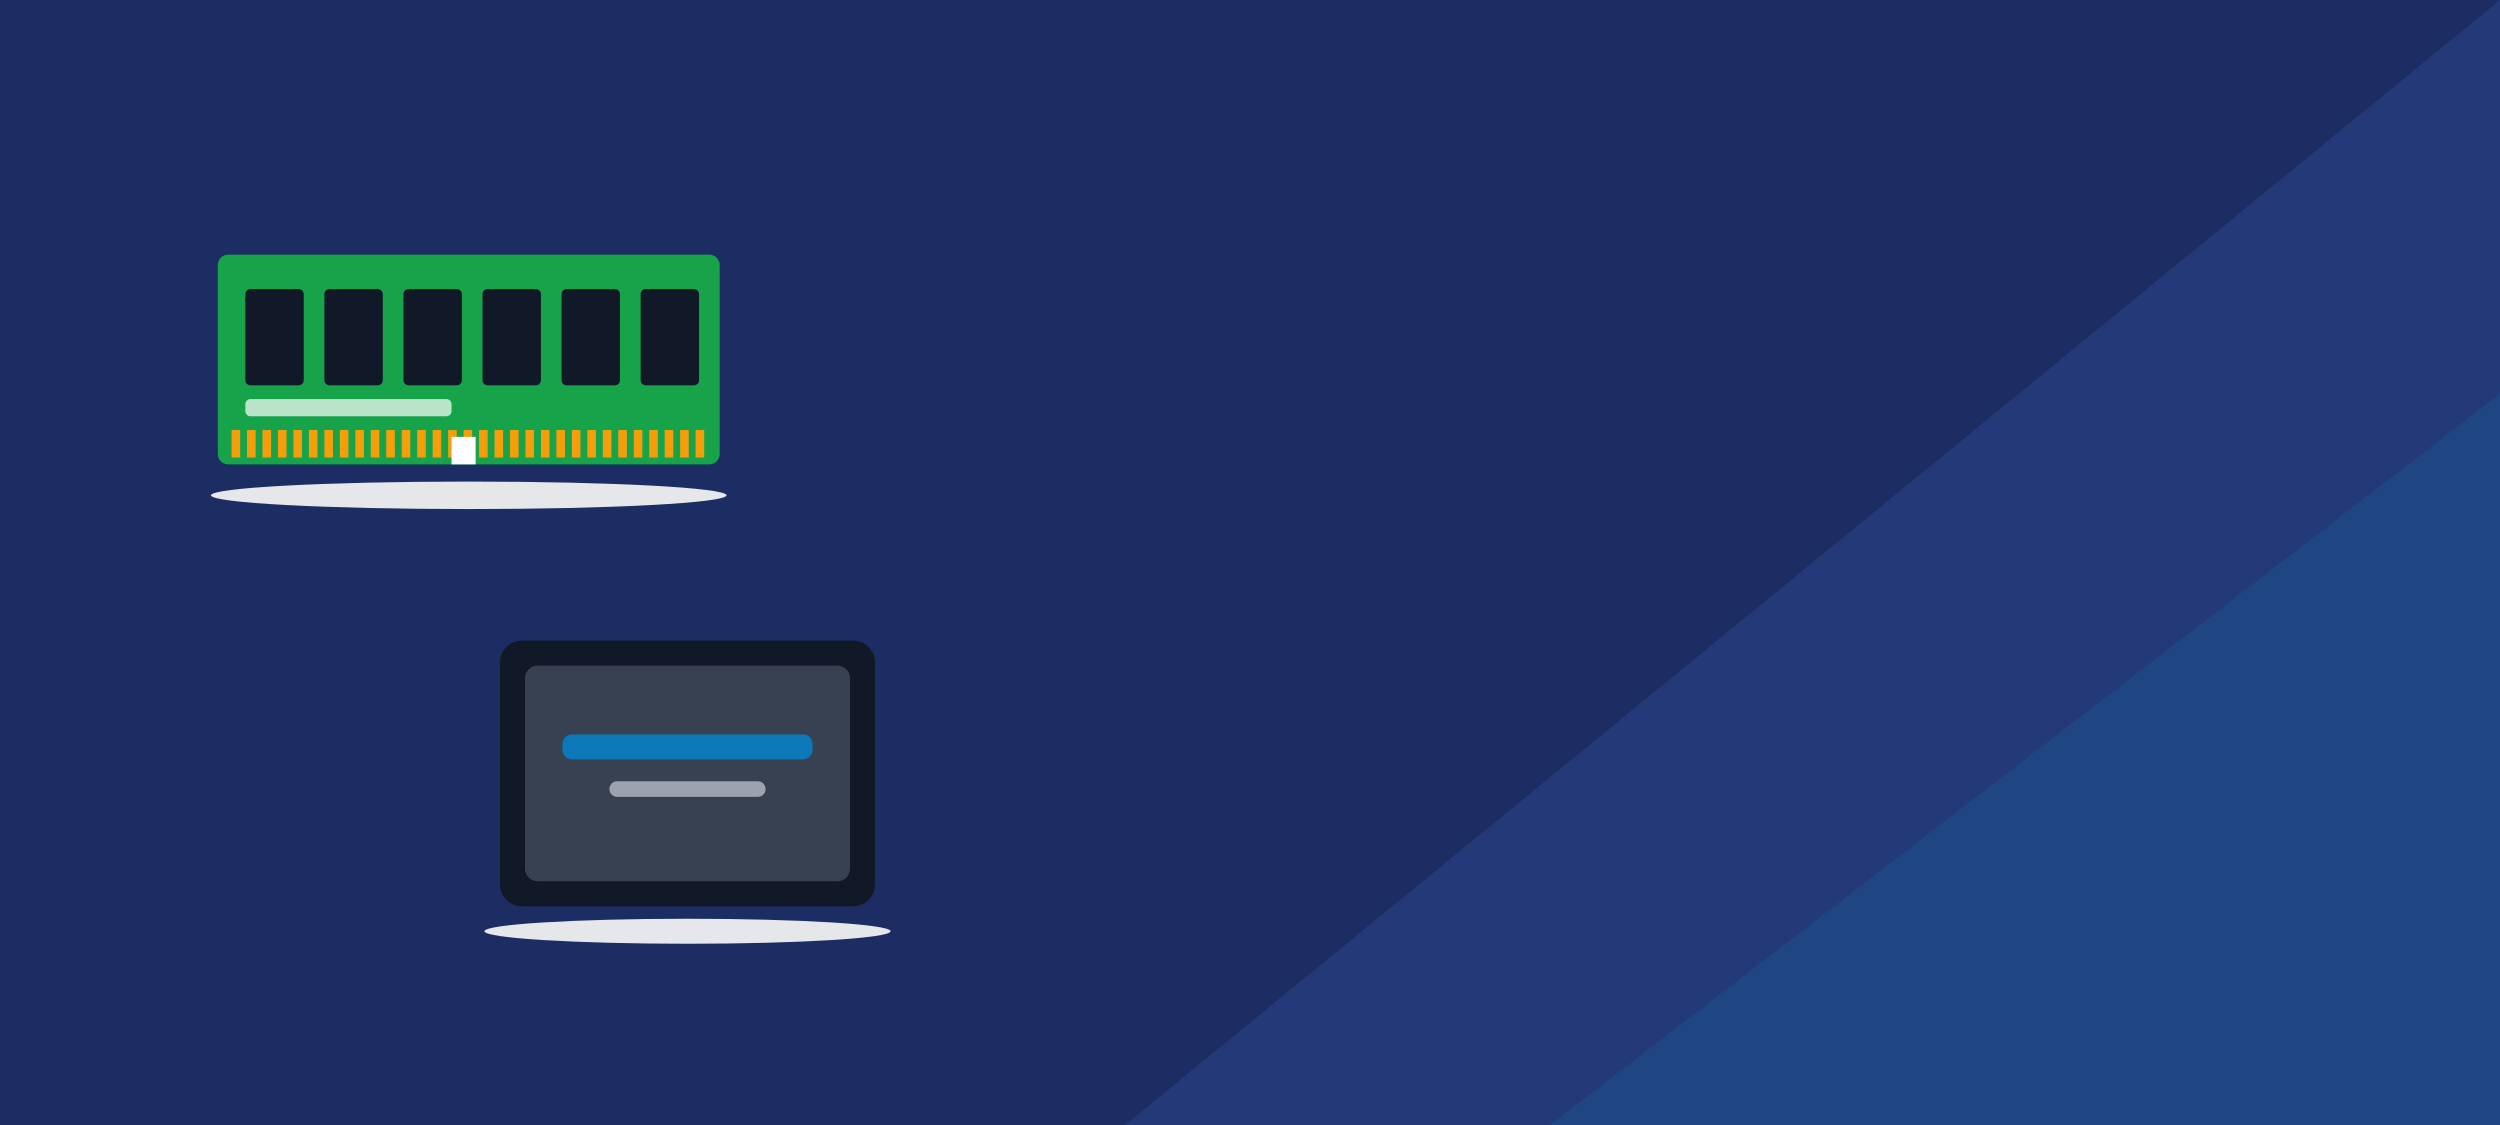
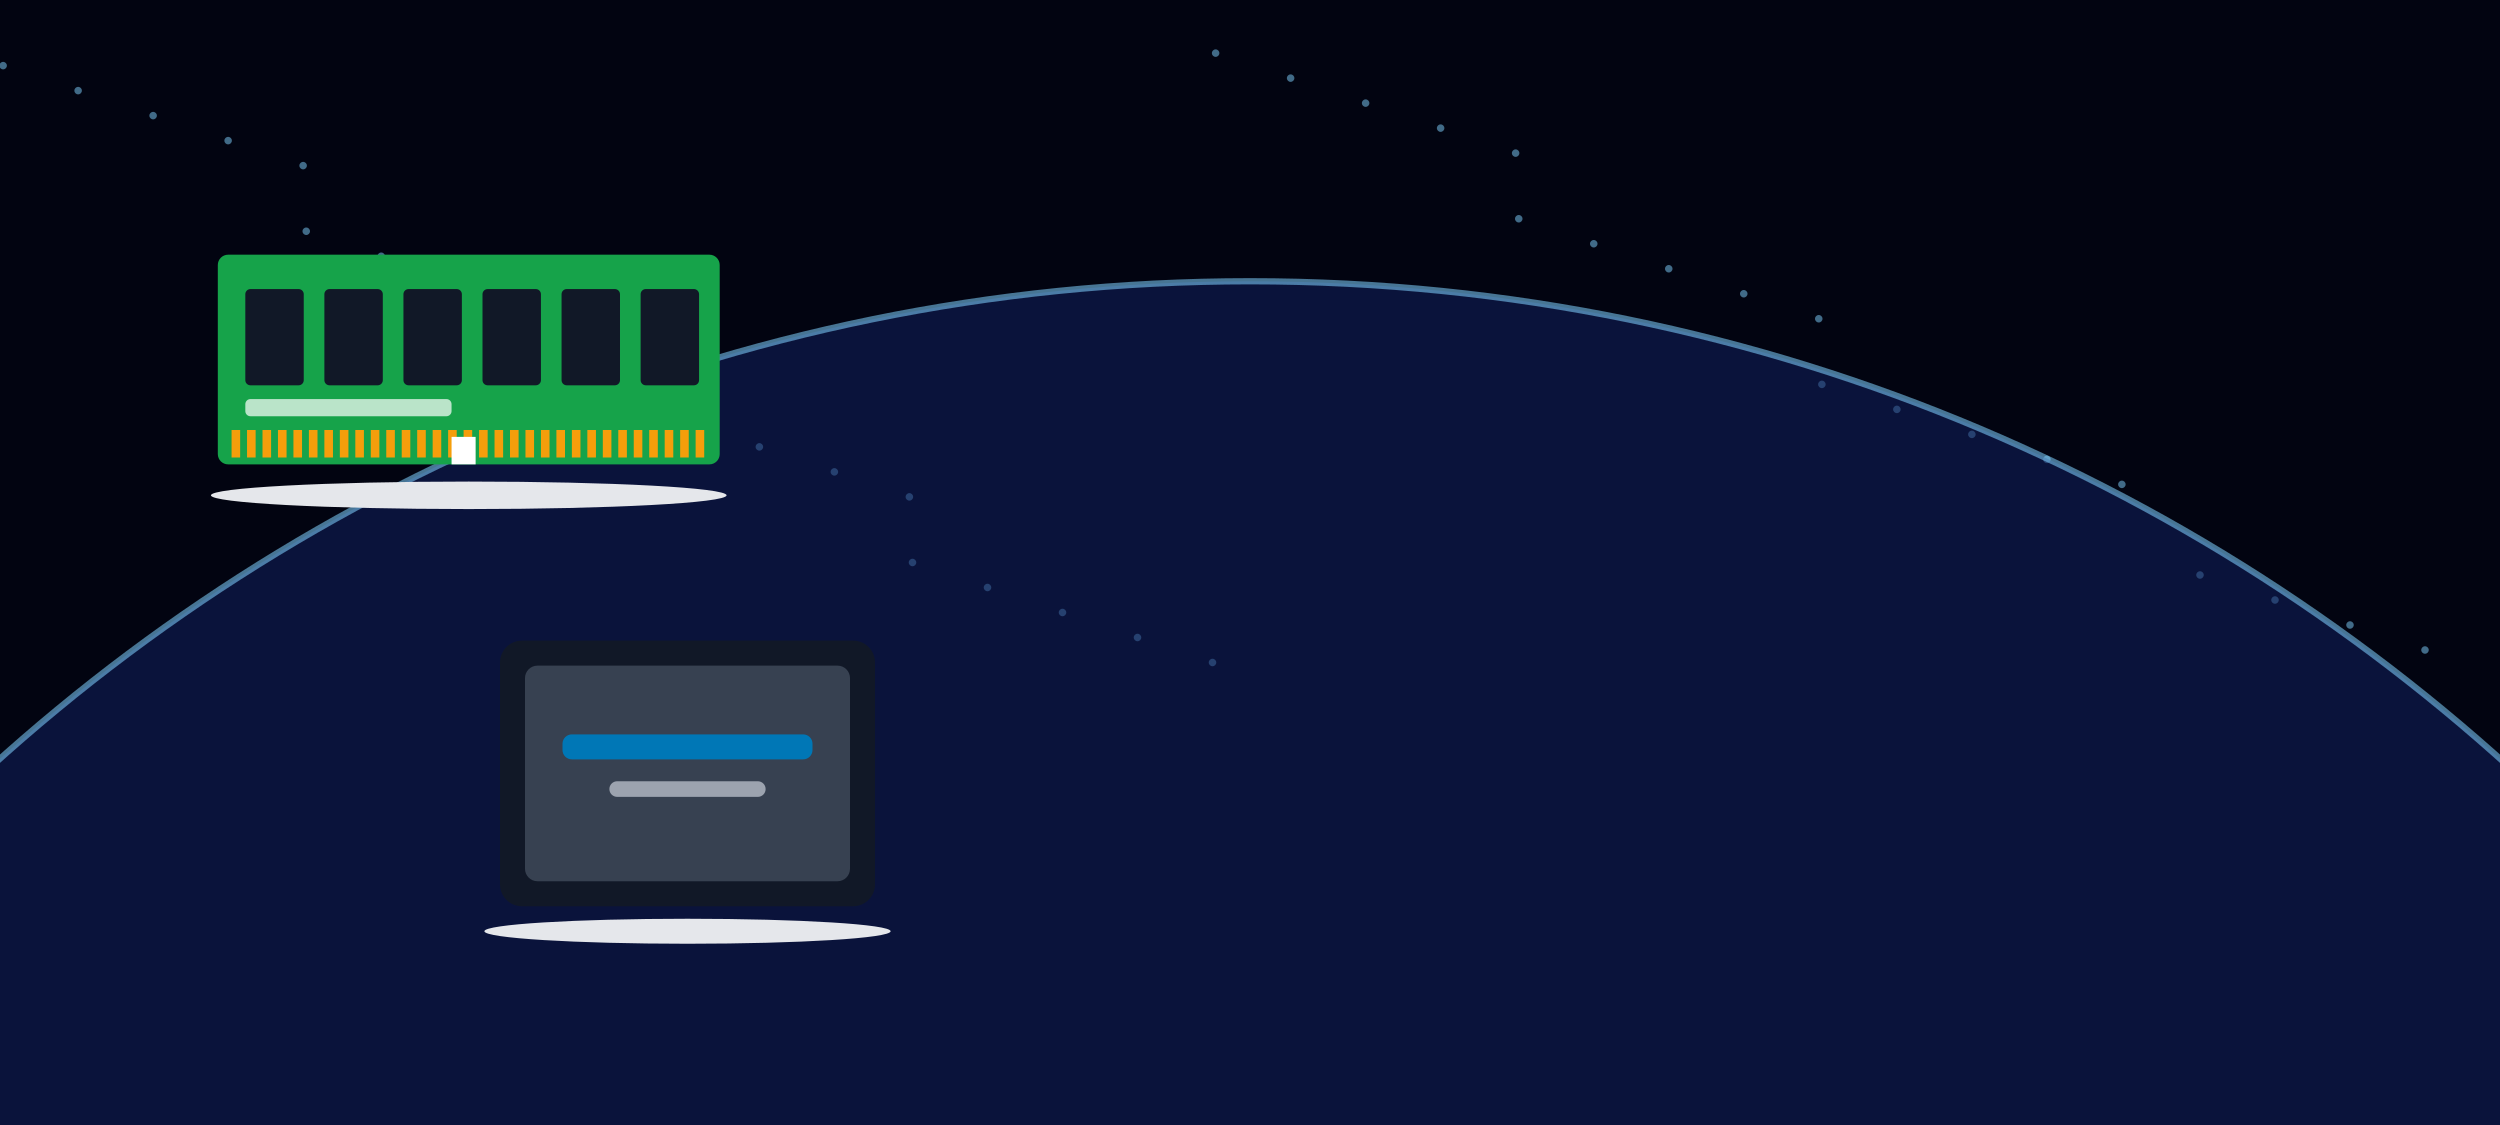
<svg xmlns="http://www.w3.org/2000/svg" viewBox="0 0 800 360" width="800" height="360">
-   <rect width="800" height="360" fill="#1b2d63" />
-   <path d="M360.0 360L800 0V360z" fill="#2c4489" opacity=".55" />
-   <path d="M496.0 360L800 126V360z" fill="#0b78b8" opacity=".18" />
+   <rect width="800" height="360" fill="#020411" />
+   <circle cx="97" cy="53" r="1.2" fill="#80d1ff" opacity=".5" />
+   <circle cx="194" cy="106" r="1.2" fill="#80d1ff" opacity=".5" />
+   <circle cx="291" cy="159" r="1.2" fill="#80d1ff" opacity=".5" />
+   <circle cx="388" cy="212" r="1.2" fill="#80d1ff" opacity=".5" />
+   <circle cx="485" cy="49" r="1.2" fill="#80d1ff" opacity=".5" />
+   <circle cx="582" cy="102" r="1.2" fill="#80d1ff" opacity=".5" />
+   <circle cx="679" cy="155" r="1.2" fill="#80d1ff" opacity=".5" />
+   <circle cx="776" cy="208" r="1.2" fill="#80d1ff" opacity=".5" />
+   <circle cx="73" cy="45" r="1.2" fill="#80d1ff" opacity=".5" />
+   <circle cx="170" cy="98" r="1.2" fill="#80d1ff" opacity=".5" />
+   <circle cx="267" cy="151" r="1.2" fill="#80d1ff" opacity=".5" />
+   <circle cx="364" cy="204" r="1.2" fill="#80d1ff" opacity=".5" />
+   <circle cx="461" cy="41" r="1.2" fill="#80d1ff" opacity=".5" />
+   <circle cx="558" cy="94" r="1.2" fill="#80d1ff" opacity=".5" />
+   <circle cx="655" cy="147" r="1.2" fill="#80d1ff" opacity=".5" />
+   <circle cx="752" cy="200" r="1.2" fill="#80d1ff" opacity=".5" />
+   <circle cx="49" cy="37" r="1.2" fill="#80d1ff" opacity=".5" />
+   <circle cx="146" cy="90" r="1.2" fill="#80d1ff" opacity=".5" />
+   <circle cx="243" cy="143" r="1.2" fill="#80d1ff" opacity=".5" />
+   <circle cx="340" cy="196" r="1.2" fill="#80d1ff" opacity=".5" />
+   <circle cx="437" cy="33" r="1.2" fill="#80d1ff" opacity=".5" />
+   <circle cx="534" cy="86" r="1.2" fill="#80d1ff" opacity=".5" />
+   <circle cx="631" cy="139" r="1.2" fill="#80d1ff" opacity=".5" />
+   <circle cx="728" cy="192" r="1.2" fill="#80d1ff" opacity=".5" />
+   <circle cx="25" cy="29" r="1.2" fill="#80d1ff" opacity=".5" />
+   <circle cx="122" cy="82" r="1.2" fill="#80d1ff" opacity=".5" />
+   <circle cx="219" cy="135" r="1.2" fill="#80d1ff" opacity=".5" />
+   <circle cx="316" cy="188" r="1.2" fill="#80d1ff" opacity=".5" />
+   <circle cx="413" cy="25" r="1.2" fill="#80d1ff" opacity=".5" />
+   <circle cx="510" cy="78" r="1.2" fill="#80d1ff" opacity=".5" />
+   <circle cx="607" cy="131" r="1.2" fill="#80d1ff" opacity=".5" />
+   <circle cx="704" cy="184" r="1.2" fill="#80d1ff" opacity=".5" />
+   <circle cx="1" cy="21" r="1.2" fill="#80d1ff" opacity=".5" />
+   <circle cx="98" cy="74" r="1.2" fill="#80d1ff" opacity=".5" />
+   <circle cx="195" cy="127" r="1.2" fill="#80d1ff" opacity=".5" />
+   <circle cx="292" cy="180" r="1.2" fill="#80d1ff" opacity=".5" />
+   <circle cx="389" cy="17" r="1.2" fill="#80d1ff" opacity=".5" />
+   <circle cx="486" cy="70" r="1.2" fill="#80d1ff" opacity=".5" />
+   <circle cx="583" cy="123" r="1.2" fill="#80d1ff" opacity=".5" />
+   <circle cx="400.0" cy="690.0" r="600.0" fill="#101f5c" opacity=".55" />
+   <circle cx="400.0" cy="690.0" r="600.0" fill="none" stroke="#80d1ff" stroke-width="2" opacity=".55" />
  <g transform="translate(40 10) scale(0.55)">
    <rect x="54" y="130" width="292" height="122" rx="6" fill="#16a34a" />
    <rect x="70" y="150" width="34" height="56" rx="3" fill="#111827" />
    <rect x="116" y="150" width="34" height="56" rx="3" fill="#111827" />
    <rect x="162" y="150" width="34" height="56" rx="3" fill="#111827" />
    <rect x="208" y="150" width="34" height="56" rx="3" fill="#111827" />
    <rect x="254" y="150" width="34" height="56" rx="3" fill="#111827" />
    <rect x="300" y="150" width="34" height="56" rx="3" fill="#111827" />
    <rect x="62" y="232" width="5" height="16" fill="#f59e0b" />
    <rect x="71" y="232" width="5" height="16" fill="#f59e0b" />
    <rect x="80" y="232" width="5" height="16" fill="#f59e0b" />
    <rect x="89" y="232" width="5" height="16" fill="#f59e0b" />
    <rect x="98" y="232" width="5" height="16" fill="#f59e0b" />
    <rect x="107" y="232" width="5" height="16" fill="#f59e0b" />
    <rect x="116" y="232" width="5" height="16" fill="#f59e0b" />
    <rect x="125" y="232" width="5" height="16" fill="#f59e0b" />
    <rect x="134" y="232" width="5" height="16" fill="#f59e0b" />
    <rect x="143" y="232" width="5" height="16" fill="#f59e0b" />
    <rect x="152" y="232" width="5" height="16" fill="#f59e0b" />
    <rect x="161" y="232" width="5" height="16" fill="#f59e0b" />
    <rect x="170" y="232" width="5" height="16" fill="#f59e0b" />
    <rect x="179" y="232" width="5" height="16" fill="#f59e0b" />
    <rect x="188" y="232" width="5" height="16" fill="#f59e0b" />
    <rect x="197" y="232" width="5" height="16" fill="#f59e0b" />
    <rect x="206" y="232" width="5" height="16" fill="#f59e0b" />
    <rect x="215" y="232" width="5" height="16" fill="#f59e0b" />
    <rect x="224" y="232" width="5" height="16" fill="#f59e0b" />
    <rect x="233" y="232" width="5" height="16" fill="#f59e0b" />
    <rect x="242" y="232" width="5" height="16" fill="#f59e0b" />
    <rect x="251" y="232" width="5" height="16" fill="#f59e0b" />
    <rect x="260" y="232" width="5" height="16" fill="#f59e0b" />
    <rect x="269" y="232" width="5" height="16" fill="#f59e0b" />
    <rect x="278" y="232" width="5" height="16" fill="#f59e0b" />
    <rect x="287" y="232" width="5" height="16" fill="#f59e0b" />
    <rect x="296" y="232" width="5" height="16" fill="#f59e0b" />
    <rect x="305" y="232" width="5" height="16" fill="#f59e0b" />
    <rect x="314" y="232" width="5" height="16" fill="#f59e0b" />
    <rect x="323" y="232" width="5" height="16" fill="#f59e0b" />
    <rect x="332" y="232" width="5" height="16" fill="#f59e0b" />
    <rect x="190" y="236" width="14" height="16" fill="#ffffff" />
    <rect x="70" y="214" width="120" height="10" rx="3" fill="#ffffff" opacity=".7" />
    <ellipse cx="200" cy="270" rx="150" ry="8" fill="#e5e7eb" />
  </g>
  <g transform="translate(120 150) scale(0.5)">
    <rect x="80" y="110" width="240" height="170" rx="14" fill="#111827" />
    <rect x="96" y="126" width="208" height="138" rx="8" fill="#374151" />
-     <rect x="120" y="170" width="160" height="16" rx="6" fill="#0b78b8" />
+     <rect x="120" y="170" width="160" height="16" rx="6" fill="#0077b6" />
    <rect x="150" y="200" width="100" height="10" rx="5" fill="#9ca3af" />
    <ellipse cx="200" cy="296" rx="130" ry="8" fill="#e5e7eb" />
  </g>
</svg>
